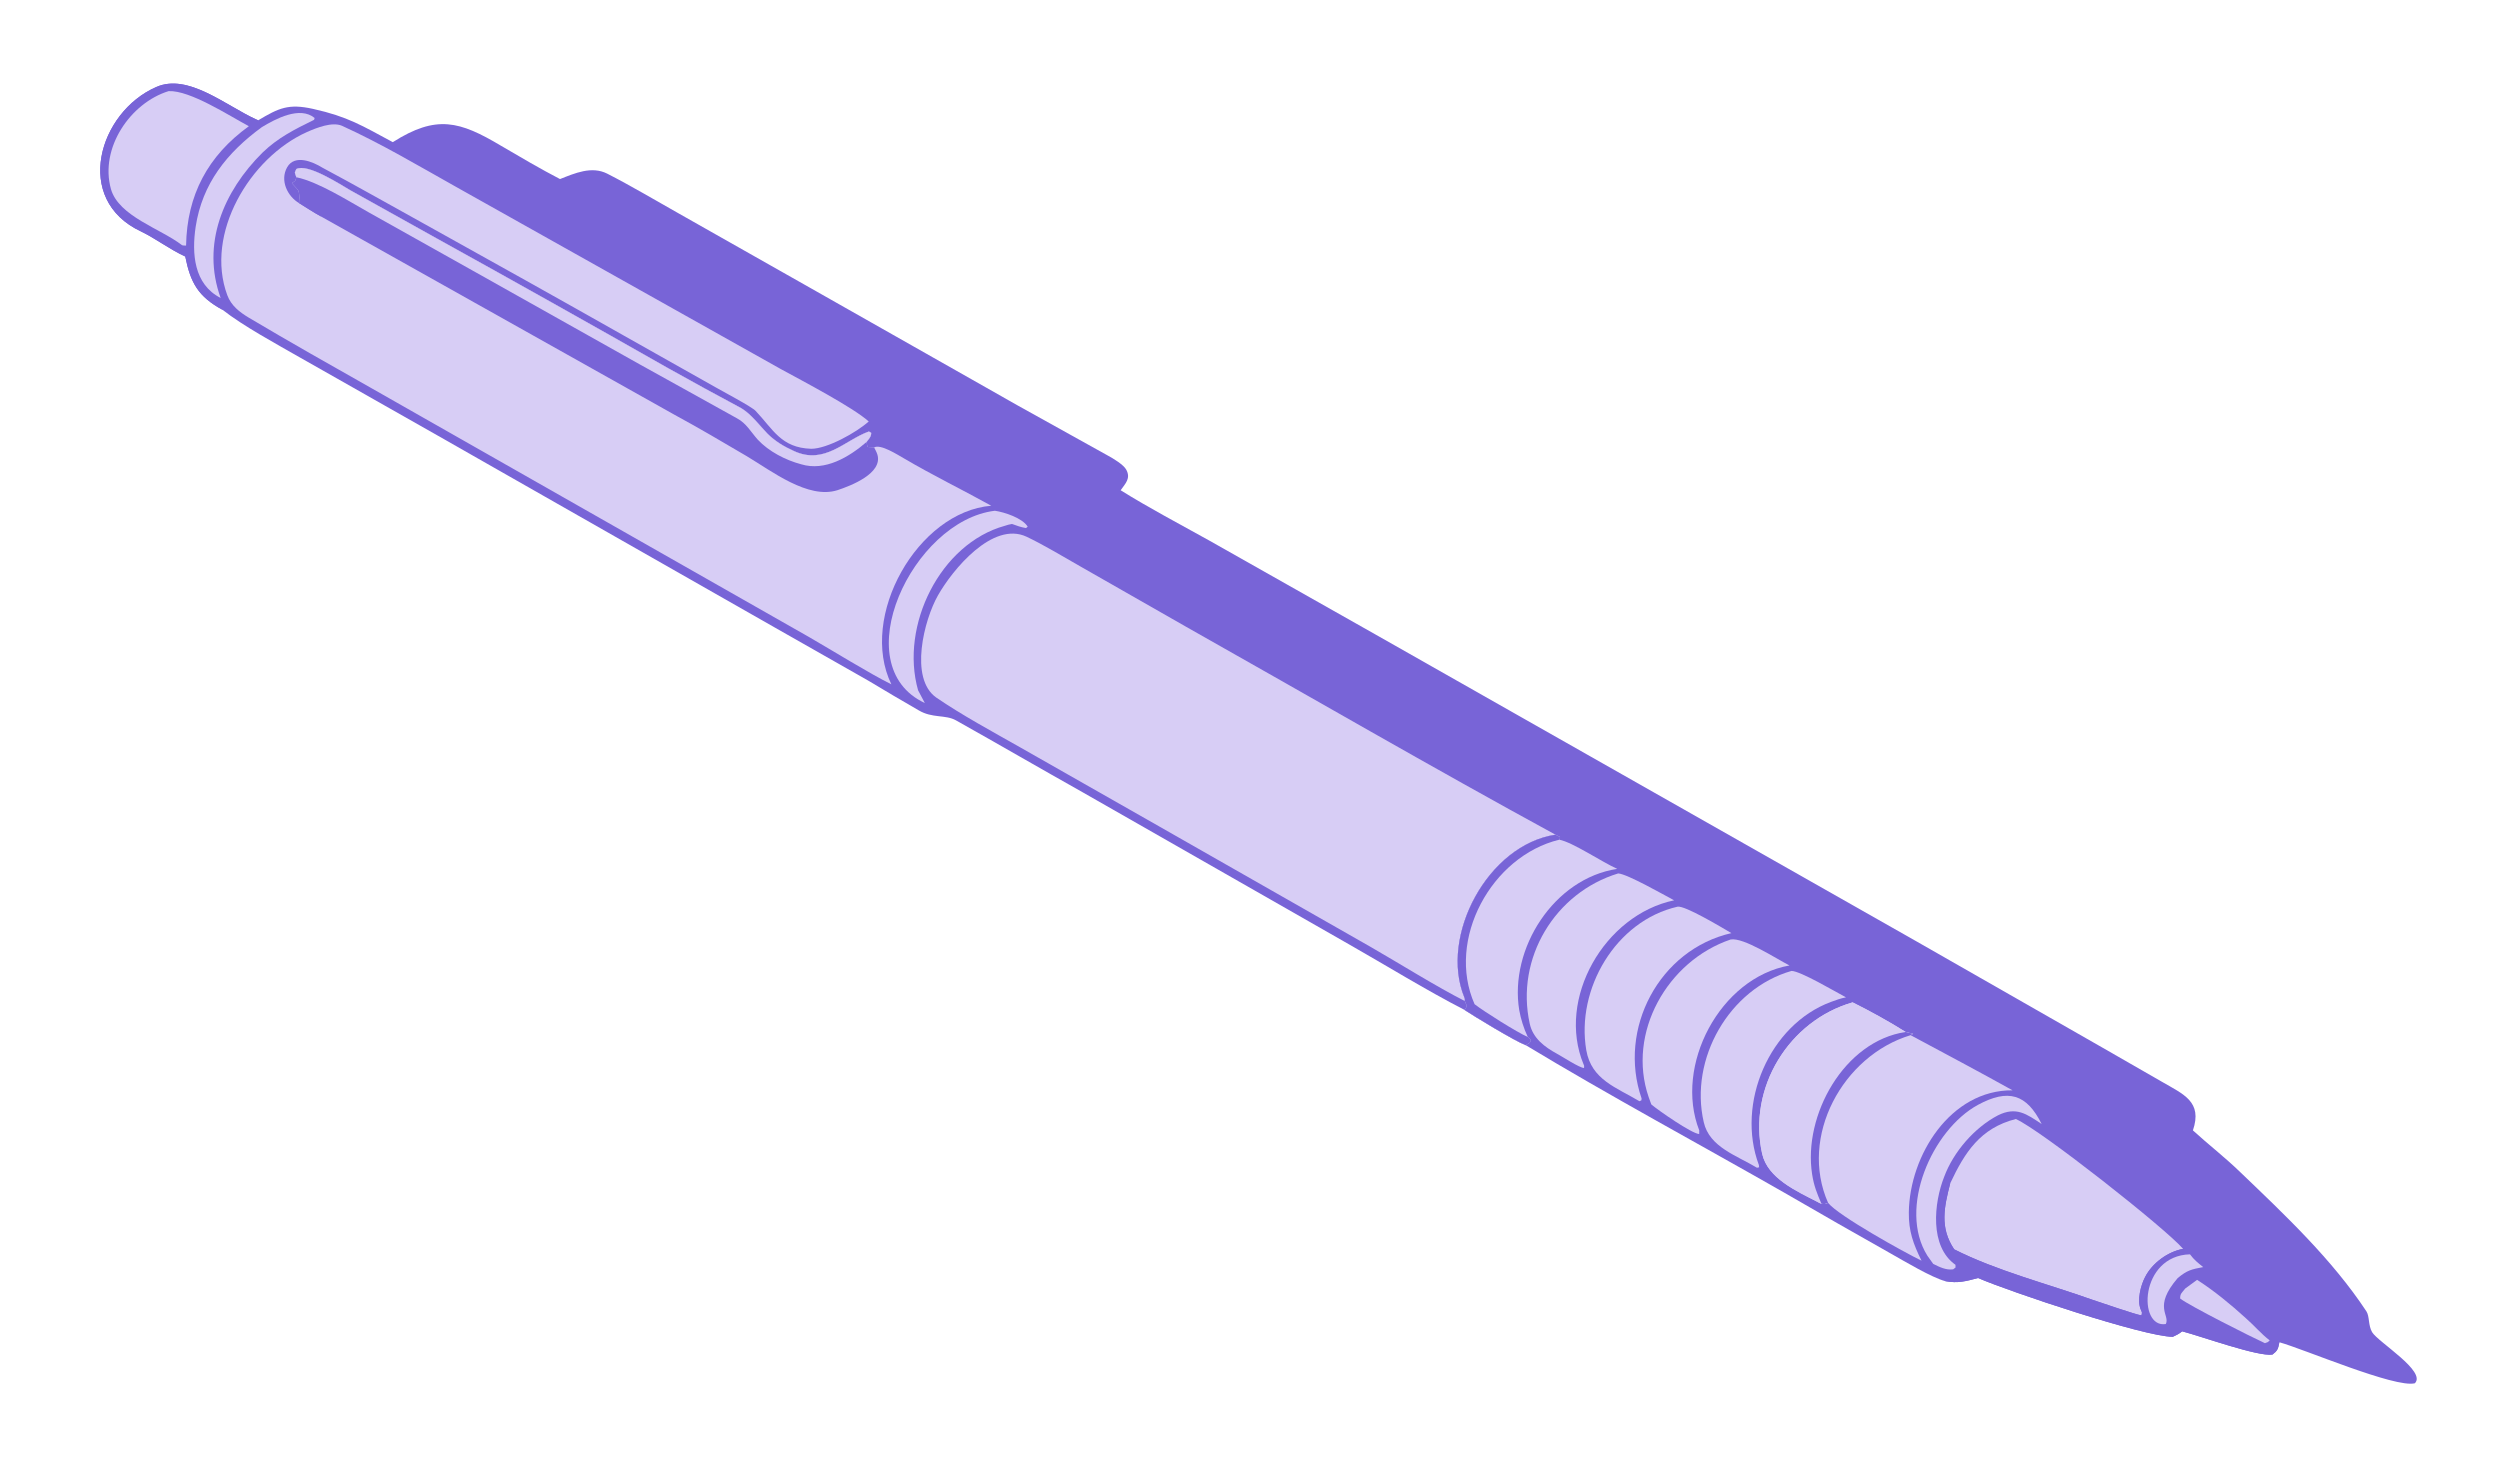
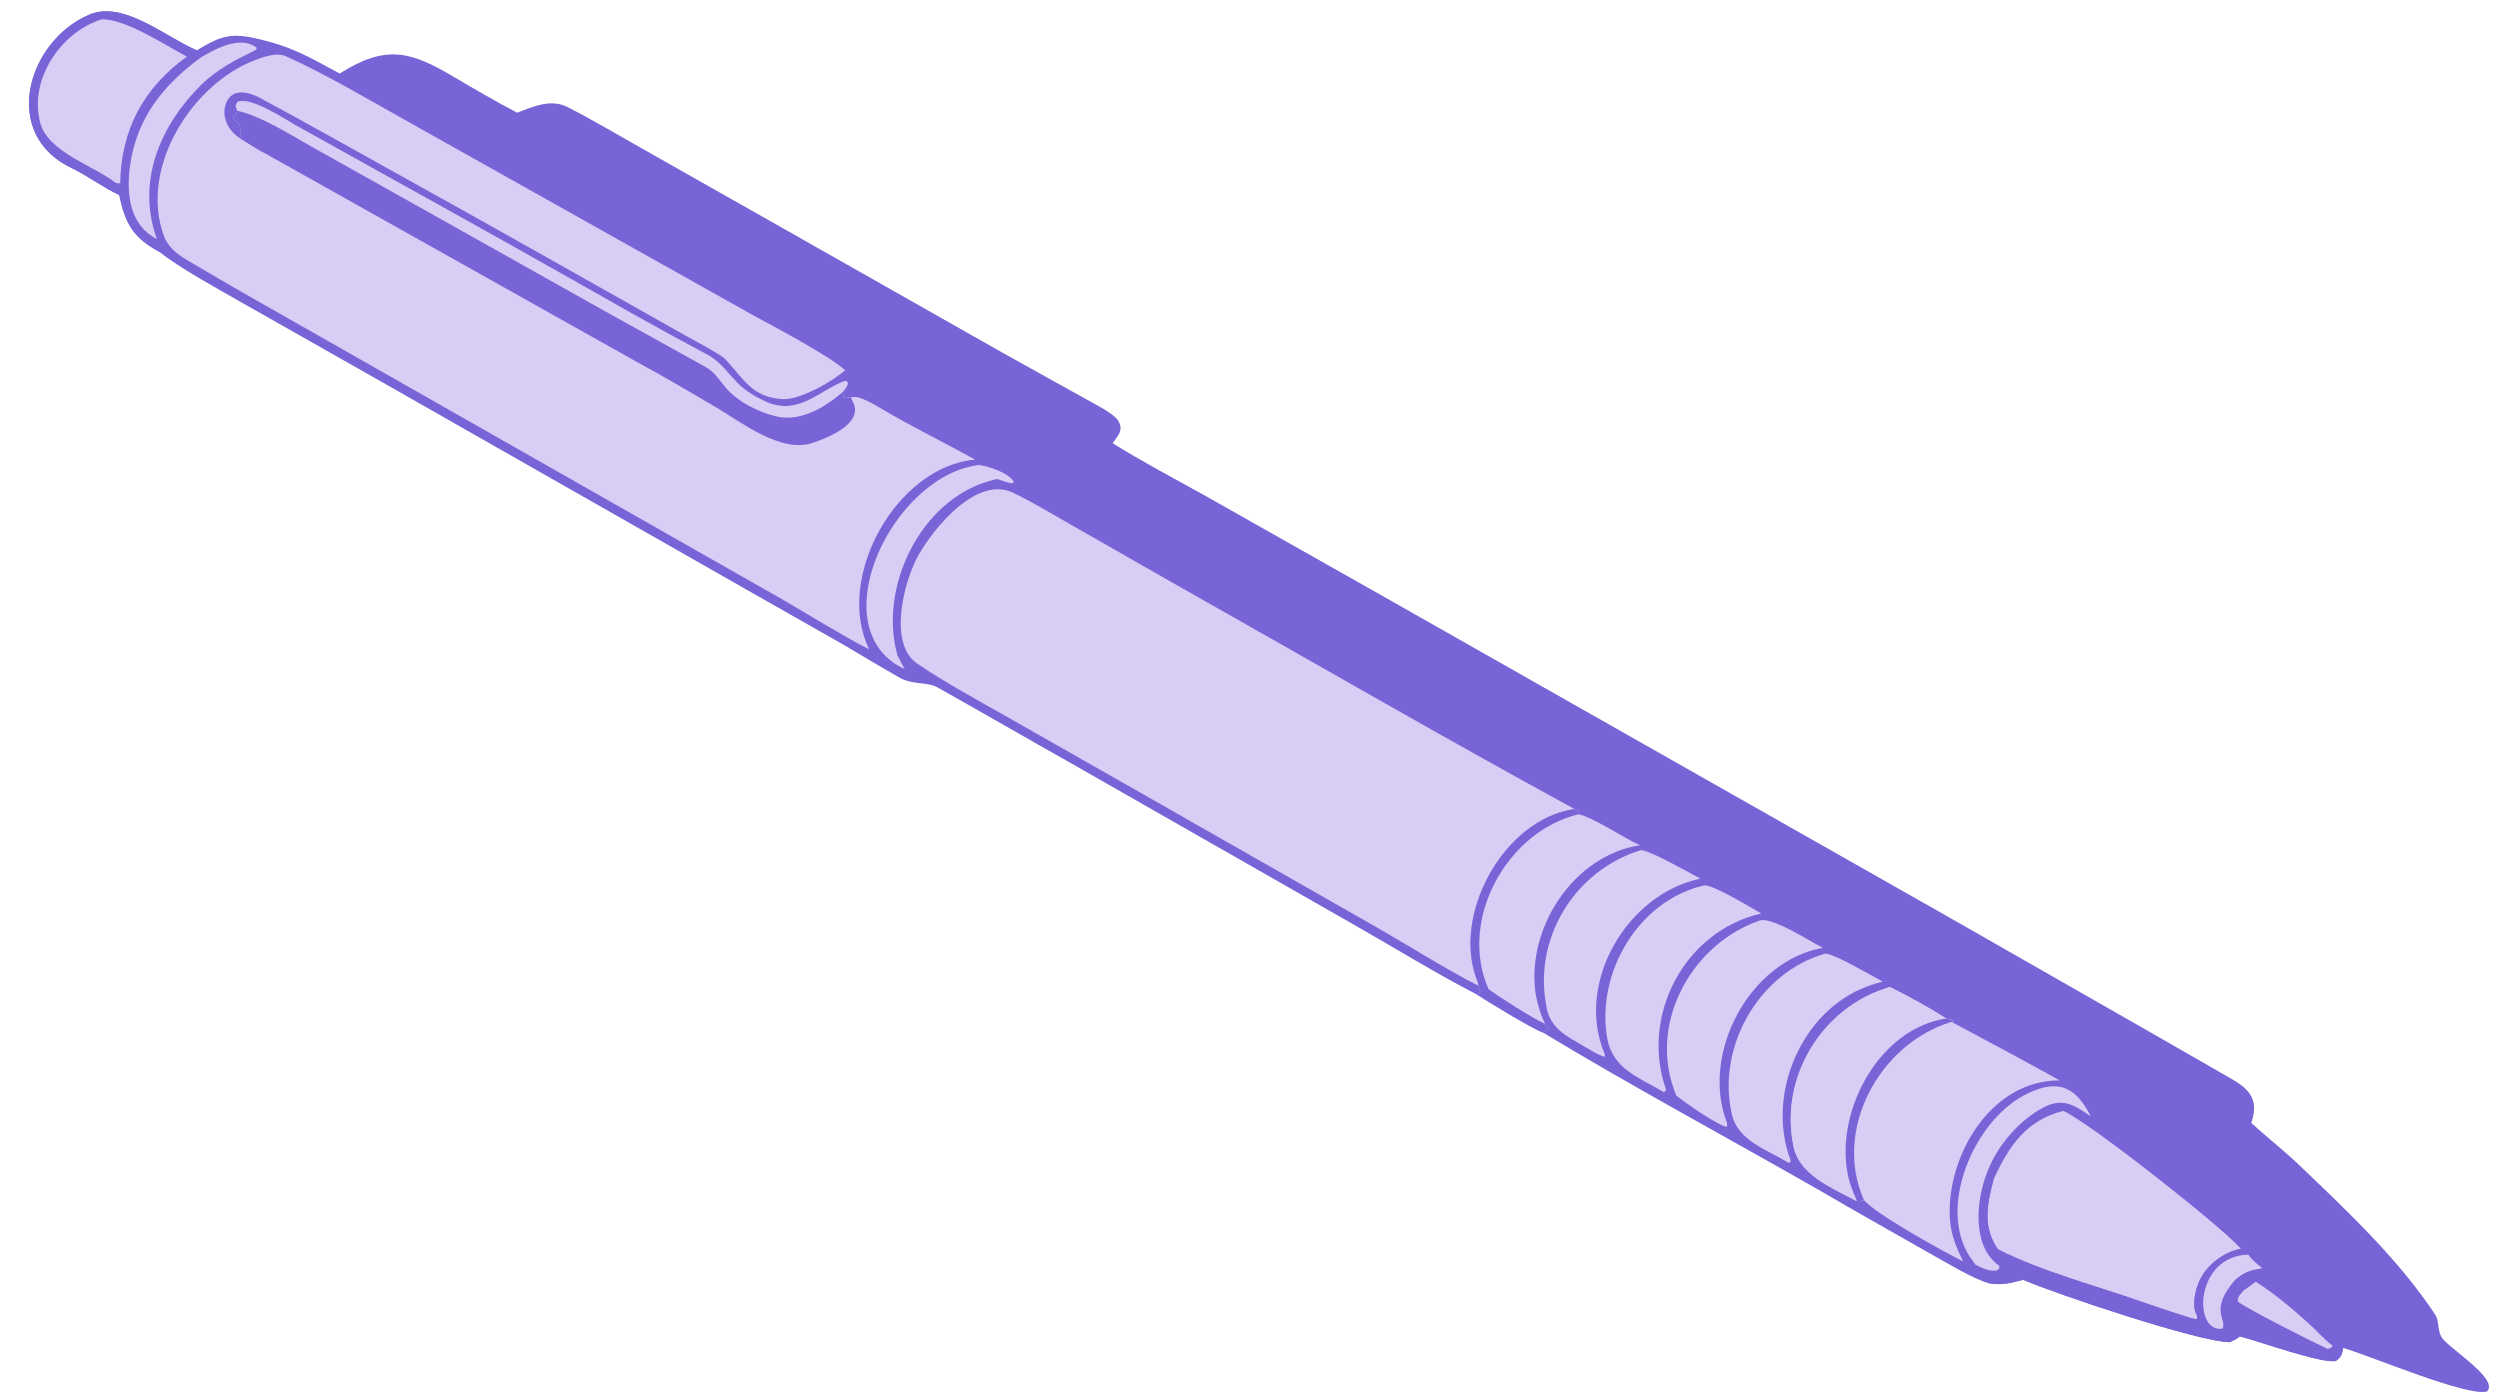
- <svg xmlns="http://www.w3.org/2000/svg" viewBox="0 0 548.7 320.7" width="548.7" height="320.7" fill="none">
-   <g transform="translate(-1813.8, -10173.5)">
+ <svg xmlns="http://www.w3.org/2000/svg" viewBox="0 0 516.7 288.7" width="516.7" height="288.7" fill="none">
+   <g transform="translate(-1829.8, -10189.5)">
    <path d="M1854.46 10229.8C1851.16 10228.3 1847.87 10225.8 1844.75 10224.3C1829.76 10217.3 1835.47 10198.1 1848.09 10192.6C1855.05 10189.5 1863.39 10196.7 1870.01 10199.7L1870.47 10199.9C1875.01 10197.2 1877.12 10196.2 1882.51 10197.4C1890.16 10199.1 1893.3 10201.1 1900.01 10204.7C1909.62 10198.6 1914.71 10200.1 1923.78 10205.5C1927.69 10207.8 1932.65 10210.7 1936.71 10212.8C1939.99 10211.5 1943.66 10209.9 1947.05 10211.6C1952.34 10214.3 1957.7 10217.5 1962.86 10220.4L1991.48 10236.6L2037.18 10262.5C2043.62 10266.1 2050.49 10269.9 2056.97 10273.5C2058.09 10274.1 2060.43 10275.5 2061 10276.6C2062.02 10278.5 2060.82 10279.6 2059.76 10281.1C2065.82 10284.9 2072.87 10288.6 2079.14 10292.1L2115.77 10312.8L2234.58 10380.2L2275.19 10403.4C2279.54 10405.9 2283.9 10408.4 2288.25 10410.9C2293.08 10413.7 2297.24 10415.3 2295.1 10421.6C2298.49 10424.7 2302.13 10427.5 2305.53 10430.8C2315.34 10440.2 2325.64 10449.9 2333.17 10461.3C2333.9 10462.4 2333.55 10464.4 2334.44 10465.9C2335.79 10468.1 2346.43 10474.5 2343.81 10477.1C2339.52 10478.2 2319.49 10469.6 2314.08 10468.1C2313.81 10469.6 2313.62 10470 2312.55 10470.8C2309.4 10471.3 2296.97 10466.8 2292.74 10465.7C2292 10466.3 2291.53 10466.5 2290.69 10466.9C2284.44 10466.9 2254.83 10457 2247.95 10454C2245.29 10454.7 2243.54 10455.2 2240.78 10454.7C2237.76 10453.9 2231.76 10450.3 2228.74 10448.6C2220.96 10444.2 2213.2 10439.8 2205.47 10435.3C2186.92 10424.7 2166.88 10413.9 2148.68 10402.9C2146.27 10402 2137.26 10396.5 2135.13 10395.1C2126.96 10390.9 2117.86 10385.3 2109.77 10380.7L2051.44 10347.4C2042.18 10342.2 2032.88 10336.8 2023.61 10331.6C2021.28 10330.3 2018.45 10331.2 2015.43 10329.4C2011.77 10327.3 2008.05 10325.1 2004.39 10322.9L1983.8 10311.2L1909.69 10269L1879.7 10252C1874.47 10249 1867.25 10245.1 1862.64 10241.5C1857.31 10238.6 1855.62 10235.6 1854.46 10229.8Z" fill="#7864D7" />
    <path d="M2135.29 10393.2C2129.32 10390.2 2120.68 10384.8 2114.58 10381.3L2068.08 10354.8L2037.66 10337.5C2031.66 10334.1 2024.83 10330.4 2019.29 10326.6C2013.31 10322.4 2016.64 10309.5 2019.65 10304.2C2022.81 10298.6 2031.66 10287.8 2039.11 10291.3C2042.91 10293.1 2047.36 10295.8 2051.06 10297.9L2074.19 10311.1C2100.97 10326.2 2128.22 10342 2155.2 10356.7C2140.41 10358.9 2129.67 10378.9 2135.19 10392.4C2135.35 10392.8 2135.3 10392.8 2135.29 10393.2Z" fill="#D7CDF5" />
    <path d="M2241.84 10433.2C2245.04 10426.4 2248.43 10421.1 2256.23 10419.1C2261.7 10421.5 2289.2 10443.2 2292.95 10447.6C2289.62 10448.2 2286.17 10450.7 2284.6 10453.8C2283.65 10455.6 2282.8 10458.9 2283.65 10460.9C2283.97 10461.7 2283.96 10461.4 2283.82 10462.2C2282.73 10462.1 2274.67 10459.3 2273.12 10458.8C2263.31 10455.3 2251.95 10452.4 2242.7 10447.7C2239.48 10442.9 2240.51 10438.4 2241.84 10433.2Z" fill="#D7CDF5" />
    <path d="M1854.46 10229.8C1851.16 10228.3 1847.87 10225.8 1844.75 10224.3C1829.76 10217.3 1835.47 10198.1 1848.09 10192.6C1855.05 10189.5 1863.39 10196.7 1870.01 10199.7L1870.47 10199.9L1870.46 10200.6L1871.28 10201.4C1863.61 10207 1858.18 10213.8 1856.74 10223.3C1855.88 10229.1 1856.32 10235.9 1862.23 10238.9L1862.95 10239.3C1863.21 10240.5 1863.11 10240.2 1862.64 10241.5C1857.31 10238.6 1855.62 10235.6 1854.46 10229.8Z" fill="#7864D7" />
    <path d="M1850.81 10193.5C1855.53 10193.3 1863.92 10198.8 1868.42 10201.2C1859.42 10207.7 1854.83 10216.3 1854.64 10227.4C1854.42 10227.4 1853.88 10227.4 1853.73 10227.3C1849.11 10223.7 1839.86 10221 1838.15 10215C1835.64 10206 1842.4 10196.1 1850.81 10193.5Z" fill="#D7CDF5" />
    <path d="M2135.29 10393.2C2135.3 10392.8 2135.35 10392.8 2135.19 10392.4C2129.67 10378.9 2140.41 10358.9 2155.2 10356.7L2156.19 10357.2C2156.11 10357.8 2156.22 10357.6 2156.02 10357.8C2158.89 10358.3 2165.39 10362.7 2168.75 10364.2C2154.85 10366.3 2145.03 10381.7 2147.24 10395.2C2147.6 10397.2 2148.23 10399.2 2149.12 10401.1L2149.81 10401.7C2149.52 10402.6 2149.72 10402.2 2148.68 10402.9C2146.27 10402 2137.26 10396.5 2135.13 10395.1C2135.61 10394.8 2135.36 10395 2135.75 10394.3L2135.29 10393.2Z" fill="#D7CDF5" />
    <path d="M2135.29 10393.2C2135.3 10392.8 2135.35 10392.8 2135.19 10392.4C2129.67 10378.9 2140.41 10358.9 2155.2 10356.7L2156.19 10357.2C2156.11 10357.8 2156.22 10357.6 2156.02 10357.8C2141.15 10361.4 2131.17 10379.7 2137.44 10393.9C2139.49 10395.5 2146.8 10400.1 2149.12 10401.1L2149.81 10401.7C2149.52 10402.6 2149.72 10402.2 2148.68 10402.9C2146.27 10402 2137.26 10396.5 2135.13 10395.1C2135.61 10394.8 2135.36 10395 2135.75 10394.3L2135.29 10393.2Z" fill="#7864D7" />
    <path d="M2240.54 10431.7C2240.64 10433.1 2240.5 10433.8 2240.25 10435.2L2240.36 10435L2240.16 10435.3L2240.44 10435.4L2240.71 10434.8L2240.38 10435.4C2240.5 10434.3 2240.74 10434.2 2241.38 10433.4L2241.84 10433.2C2240.51 10438.4 2239.48 10442.9 2242.7 10447.7C2251.95 10452.4 2263.31 10455.3 2273.12 10458.8C2274.67 10459.3 2282.72 10462.1 2283.82 10462.2C2283.96 10461.4 2283.97 10461.7 2283.65 10460.9C2282.8 10458.9 2283.65 10455.6 2284.6 10453.8C2286.17 10450.7 2289.62 10448.2 2292.95 10447.6L2294.42 10448.2C2294.53 10448.7 2294.6 10448.5 2294.46 10448.8C2295.34 10450 2296.23 10450.7 2297.36 10451.6C2294.71 10452.1 2293.85 10452.3 2291.77 10454C2292.5 10454.8 2293.18 10455.3 2293.42 10456.3L2296.02 10454.4C2299.76 10456.8 2303.41 10459.8 2306.7 10462.8C2308.53 10464.4 2310.02 10466.2 2311.96 10467.7L2312.16 10467.3C2313.42 10467.4 2312.81 10467.3 2314.08 10468.1C2313.81 10469.6 2313.62 10470 2312.55 10470.8C2309.4 10471.3 2296.97 10466.8 2292.74 10465.7C2292 10466.3 2291.53 10466.5 2290.69 10466.9C2284.44 10466.9 2254.83 10457 2247.95 10454C2245.29 10454.7 2243.54 10455.2 2240.78 10454.7L2241.3 10454.3C2240.87 10454 2241.05 10454.1 2240.88 10453.3C2239.38 10452.6 2239.19 10452.6 2238.03 10451.4L2238.1 10450.9C2239.51 10451.6 2240.9 10452.3 2242.47 10452.1L2243 10451.7L2242.99 10451.1C2237.27 10447.1 2238.22 10437.5 2240.54 10431.7Z" fill="#7864D7" />
    <path d="M2293.42 10456.3L2296.02 10454.4C2299.76 10456.8 2303.41 10459.8 2306.7 10462.8C2308.53 10464.4 2310.02 10466.2 2311.96 10467.7C2311.37 10468.2 2311.72 10468 2310.9 10468.3C2307.84 10466.9 2294.35 10460.1 2292.3 10458.5C2292.29 10457.4 2292.65 10457.3 2293.42 10456.3Z" fill="#D7CDF5" />
    <path d="M2291.77 10454C2286.26 10460.4 2290.16 10462.1 2289.15 10464.1C2282.98 10465.1 2283.36 10449.1 2294.46 10448.8C2295.34 10450 2296.23 10450.7 2297.36 10451.6C2294.71 10452.1 2293.85 10452.3 2291.77 10454Z" fill="#D7CDF5" />
    <path d="M1871.28 10201.4C1874.28 10199.6 1879.61 10196.7 1882.86 10199.4L1882.73 10199.8C1878.46 10201.9 1874.83 10203.7 1871.41 10207C1862.84 10215.5 1857.94 10227.1 1862.23 10238.9C1856.32 10235.9 1855.88 10229.1 1856.74 10223.3C1858.18 10213.8 1863.61 10207 1871.28 10201.4Z" fill="#D7CDF5" />
    <path d="M2238.1 10450.9C2237.66 10450.3 2237.23 10449.7 2236.82 10449.1C2230.31 10438.7 2237.83 10421.5 2247.91 10416C2254.56 10412.4 2258.62 10413.6 2261.9 10420.2C2258.6 10418 2256.32 10416.3 2252.3 10418.3C2247.14 10421 2242.57 10426.3 2240.54 10431.7C2238.22 10437.5 2237.27 10447.1 2242.99 10451.1L2243 10451.7L2242.47 10452.1C2240.9 10452.3 2239.51 10451.6 2238.1 10450.9Z" fill="#D7CDF5" />
    <path d="M2009.44 10323.7C2004.95 10321.5 1996.03 10316 1991.34 10313.3L1948.79 10289.1L1895.51 10258.8C1886.49 10253.7 1877.28 10248.5 1868.37 10243.2C1866.38 10242 1864.55 10240.6 1863.69 10238.3C1858.68 10224.8 1868.65 10208.1 1881.13 10202.5C1883.37 10201.5 1886.71 10200.2 1888.84 10201.1C1897.43 10205 1905.66 10209.9 1913.87 10214.5L1954.51 10237.3L1985.17 10254.5C1989.93 10257.1 2001.01 10262.9 2004.47 10266C2001.81 10268.4 1995.37 10272 1991.85 10272C1985.23 10271.8 1983.46 10267.7 1979.66 10263.7C1978.87 10262.8 1972.22 10259.3 1970.85 10258.5L1952.04 10247.9C1936.85 10239.3 1921.61 10230.8 1906.32 10222.3C1899.08 10218.3 1891.87 10214.2 1884.56 10210.3C1882.45 10209 1878.5 10207.3 1876.83 10210.2C1875.18 10213.1 1876.89 10216.6 1879.47 10218.1L1879.6 10217.4C1879.3 10214.8 1879.59 10215.7 1877.86 10213.7C1878.8 10213 1878.52 10213.4 1878.84 10212.4C1878.45 10211.1 1878.37 10211.7 1878.83 10210.6C1881.34 10209.3 1888.32 10213.9 1890.76 10215.3L1909.6 10225.8C1926.59 10235.2 1943.54 10244.7 1960.43 10254.3C1965.77 10257.3 1971.1 10260.2 1976.52 10263.1C1978.78 10264.5 1980.43 10266.8 1982.26 10268.7C1984.01 10270.4 1985.85 10271.5 1988.07 10272.5C1994.81 10275.6 1999.21 10270.1 2004.51 10268.2L2005.02 10268.5C2004.99 10269.4 2004.59 10269.7 2004 10270.5L2004.19 10271.6C2004.69 10271.6 2005.15 10271.7 2005.65 10271.7C2007.08 10270.9 2010.77 10273.3 2012.19 10274.1C2018.46 10277.8 2025.06 10281 2031.36 10284.5C2015.25 10285.8 2002.18 10308.8 2009.44 10323.7Z" fill="#D7CDF5" />
    <path d="M1878.84 10212.4C1878.45 10211.1 1878.37 10211.7 1878.83 10210.6C1881.34 10209.3 1888.32 10213.9 1890.76 10215.3L1909.6 10225.8C1926.59 10235.2 1943.54 10244.7 1960.43 10254.3C1965.77 10257.3 1971.1 10260.2 1976.52 10263.1C1978.78 10264.5 1980.43 10266.8 1982.26 10268.7C1984.01 10270.4 1985.85 10271.5 1988.07 10272.5C1994.81 10275.6 1999.21 10270.1 2004.51 10268.2L2005.02 10268.5C2004.99 10269.4 2004.59 10269.7 2004 10270.5L2004.19 10271.6C2004.69 10271.6 2005.15 10271.7 2005.65 10271.7C2005.86 10272.1 2006.24 10272.8 2006.38 10273.3C2007.56 10277.4 2000.6 10280.1 1997.56 10281.1C1991.13 10283.1 1983.19 10276.9 1977.66 10273.6C1972.41 10270.5 1967.12 10267.4 1961.78 10264.5L1884.23 10221C1882.77 10220.2 1880.91 10219 1879.47 10218.1L1879.6 10217.4C1879.3 10214.8 1879.59 10215.7 1877.86 10213.7C1878.8 10213 1878.52 10213.4 1878.84 10212.4Z" fill="#7864D7" />
    <path d="M1878.84 10212.4C1878.45 10211.1 1878.37 10211.7 1878.83 10210.6C1881.34 10209.3 1888.32 10213.9 1890.76 10215.3L1909.6 10225.8C1926.59 10235.2 1943.54 10244.7 1960.43 10254.3C1965.77 10257.3 1971.1 10260.2 1976.52 10263.1C1978.78 10264.5 1980.43 10266.8 1982.26 10268.7C1984.01 10270.4 1985.85 10271.5 1988.07 10272.5C1994.81 10275.6 1999.21 10270.1 2004.51 10268.2L2005.02 10268.5C2004.99 10269.4 2004.59 10269.7 2004 10270.5C2000.18 10273.8 1994.88 10277 1989.64 10275.4C1986.24 10274.5 1982.54 10272.6 1980.12 10270C1978.59 10268.3 1977.62 10266.4 1975.53 10265.3C1968.41 10261.3 1961.22 10257.4 1954.08 10253.4L1918.45 10233.4L1894.71 10220.1C1890.25 10217.6 1883.66 10213.4 1878.84 10212.4Z" fill="#D7CDF5" />
    <path d="M1879.6 10217.4L1880.87 10217.2C1882.87 10216.9 1882.32 10216.7 1883.94 10216C1885.28 10216.8 1885.43 10216.9 1886.55 10218L1886.69 10218.7C1885.62 10219.3 1885.66 10219.2 1884.46 10219.5C1884.18 10220.2 1884.18 10220.2 1884.23 10221C1882.77 10220.2 1880.91 10219 1879.47 10218.1L1879.6 10217.4Z" fill="#7864D7" />
    <path d="M2220.41 10393.5C2224.05 10395.3 2228.59 10397.8 2232.05 10400L2233.7 10400.4L2233.14 10400.7C2240.41 10404.6 2248.33 10408.8 2255.51 10412.8C2241.89 10412.7 2232.9 10427.1 2232.75 10439.6C2232.7 10443.7 2233.71 10446.5 2235.54 10450.2C2231.81 10448.4 2217.21 10440.3 2215.03 10437.5C2214.21 10437.8 2214.36 10437.8 2213.57 10437.7C2213.28 10437.6 2213 10437.5 2212.72 10437.3C2208.05 10434.9 2201.75 10432.1 2200.55 10426.7C2197.35 10412.2 2206.48 10397.5 2220.41 10393.5Z" fill="#D7CDF5" />
    <path d="M2220.41 10393.5C2224.05 10395.3 2228.59 10397.8 2232.05 10400L2233.7 10400.4L2233.14 10400.7C2218.21 10405.2 2208.6 10423 2215.03 10437.5C2214.21 10437.8 2214.36 10437.8 2213.57 10437.7C2213.28 10437.6 2213 10437.5 2212.72 10437.3C2208.05 10434.9 2201.75 10432.1 2200.55 10426.7C2197.35 10412.2 2206.48 10397.5 2220.41 10393.5Z" fill="#D7CDF5" />
    <path d="M2213.57 10437.7C2212.59 10435.4 2211.92 10433.8 2211.52 10431.2C2209.52 10418.3 2218.53 10402 2232.05 10400L2233.7 10400.4L2233.14 10400.7C2218.21 10405.2 2208.6 10423 2215.03 10437.5C2214.21 10437.8 2214.36 10437.8 2213.57 10437.7Z" fill="#7864D7" />
    <path d="M2207 10386.6C2208.93 10386.6 2216.69 10391.2 2218.96 10392.4C2217.84 10392.6 2216.73 10393 2215.66 10393.4C2202.14 10398.4 2194.78 10415.7 2199.84 10429.2L2199.89 10429.7L2199.42 10429.8C2194.98 10427.1 2188.99 10425.3 2187.74 10419.8C2184.53 10405.9 2193.33 10390.5 2207 10386.6Z" fill="#D7CDF5" />
    <path d="M2181.99 10372.5C2183.63 10372.2 2191.75 10377.1 2193.81 10378.3C2178 10381.9 2168.8 10399.3 2174.1 10414.6L2174.05 10415L2173.63 10415.2C2168.62 10412.2 2163.08 10410.5 2161.96 10404C2159.67 10390.6 2168.4 10375.6 2181.99 10372.5Z" fill="#D7CDF5" />
    <path d="M2193.64 10379.7C2196.49 10379.2 2203.6 10383.9 2206.56 10385.4C2191.29 10388.1 2181.19 10407.4 2186.75 10421.6L2186.74 10422.4C2185.08 10422.3 2177.76 10417.2 2176.23 10415.9C2176.03 10415.4 2175.83 10414.8 2175.65 10414.3C2170.81 10400.2 2179.75 10384.4 2193.64 10379.7Z" fill="#D7CDF5" />
    <path d="M2168.96 10365.2C2170.92 10365.3 2178.97 10369.9 2181.24 10371.1C2165.95 10374.3 2155.4 10392.7 2161.36 10407.1C2161.55 10407.5 2161.46 10407.3 2161.47 10407.9C2160.5 10407.9 2156.7 10405.4 2155.57 10404.8C2152.81 10403.3 2150.26 10401.4 2149.55 10398.2C2146.36 10383.8 2155.12 10369.4 2168.96 10365.2Z" fill="#D7CDF5" />
    <path d="M2032.15 10285.6C2034.23 10285.9 2038.23 10287.2 2039.36 10289.1L2038.98 10289.4C2037.83 10289.2 2037.01 10288.9 2035.91 10288.5C2035.39 10288.6 2034.87 10288.7 2034.35 10288.9C2020.18 10292.8 2011.27 10310.8 2015.3 10325L2016.78 10327.8C1999.14 10319.6 2014.03 10287.8 2032.15 10285.6Z" fill="#D7CDF5" />
  </g>
</svg>
